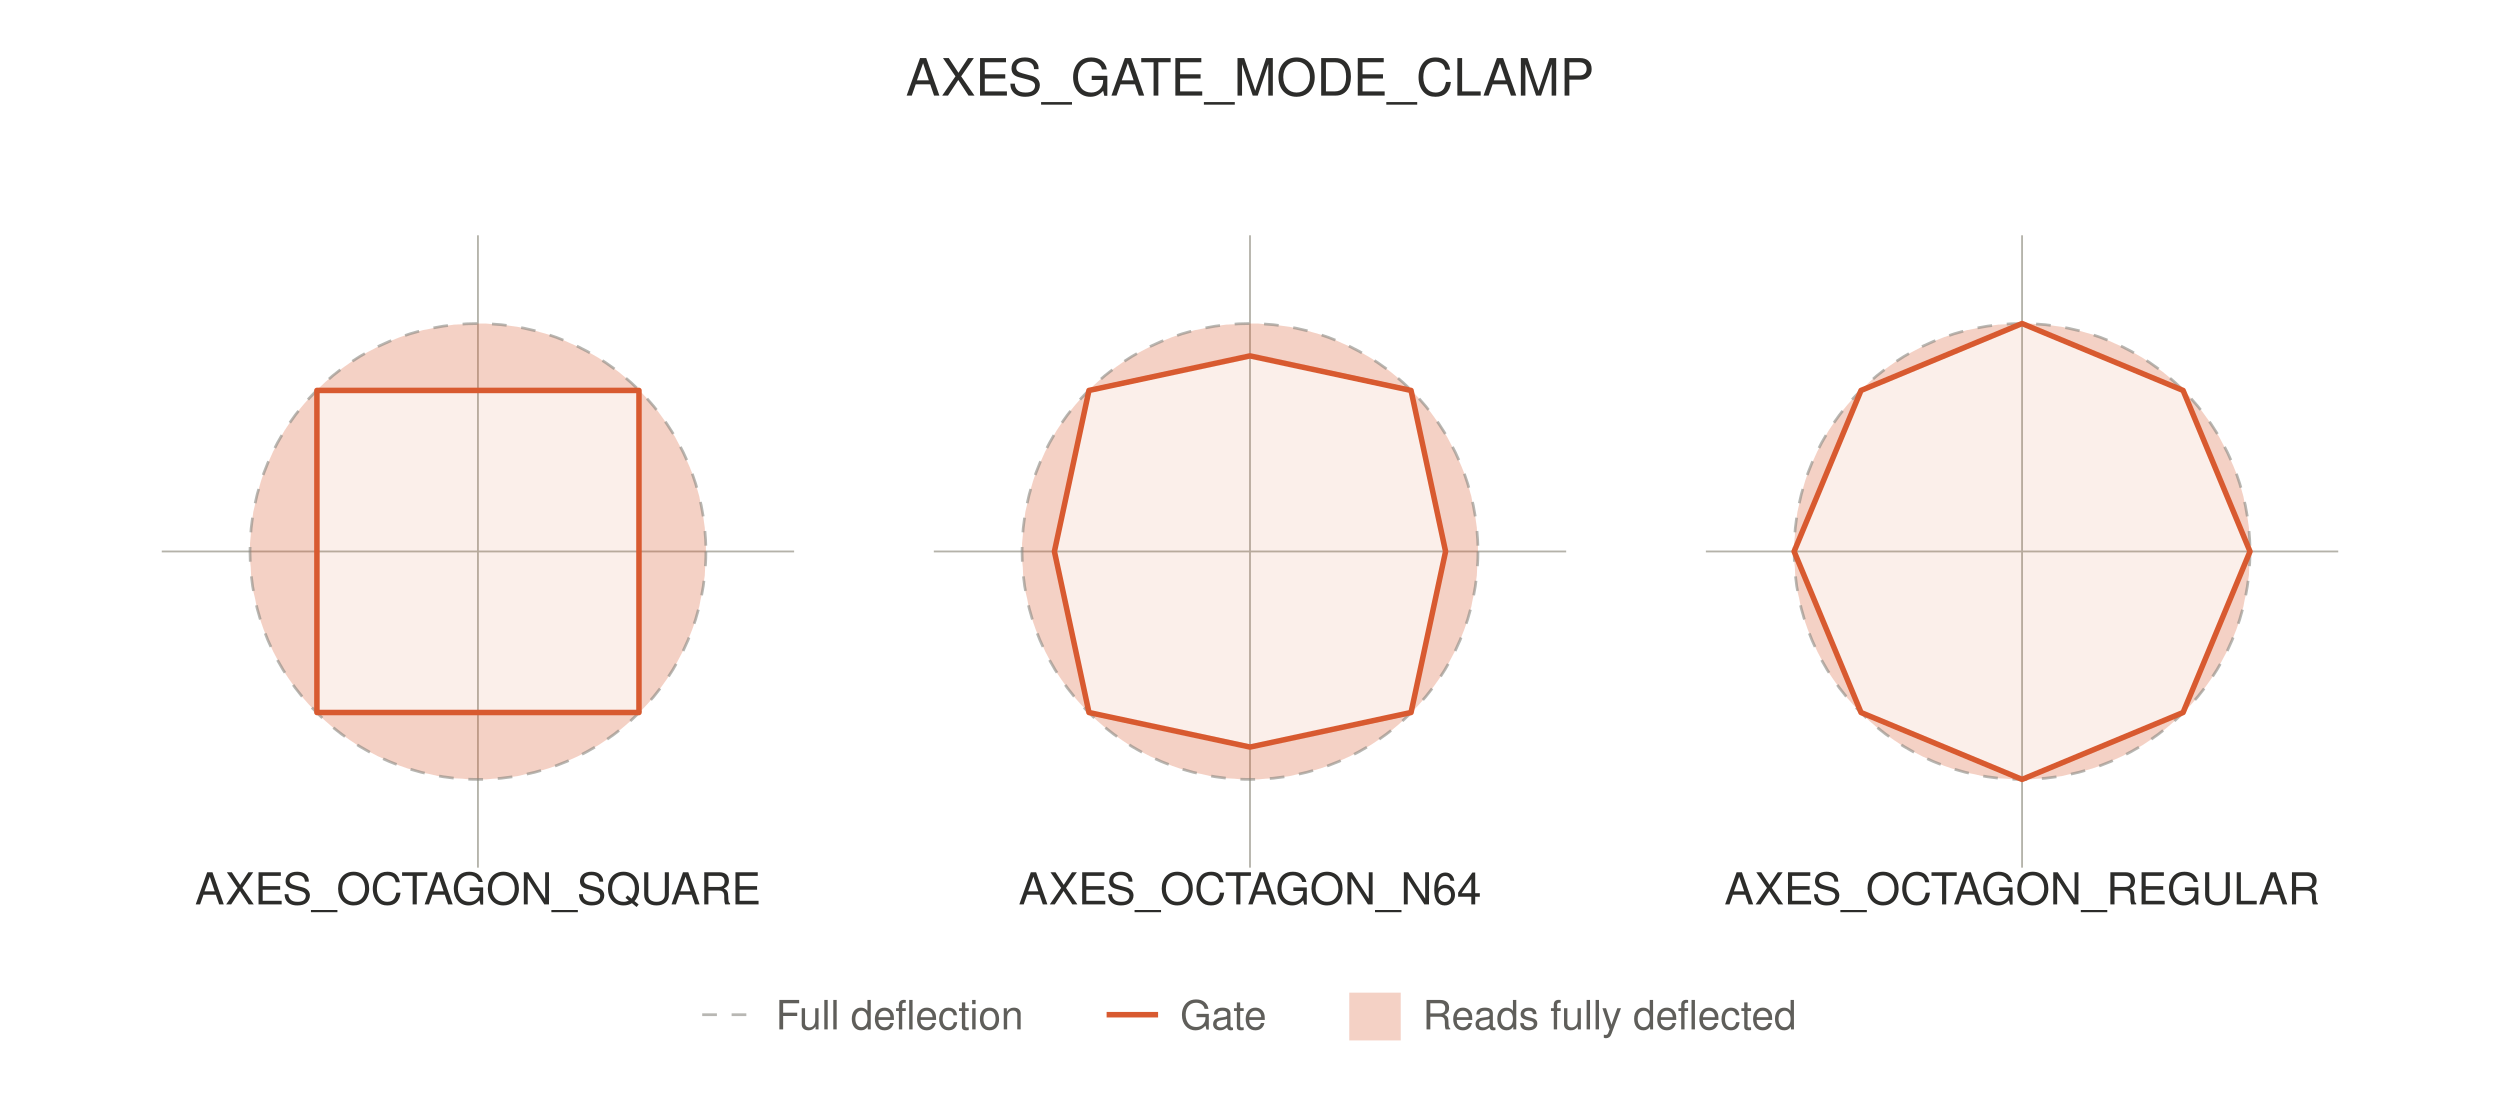
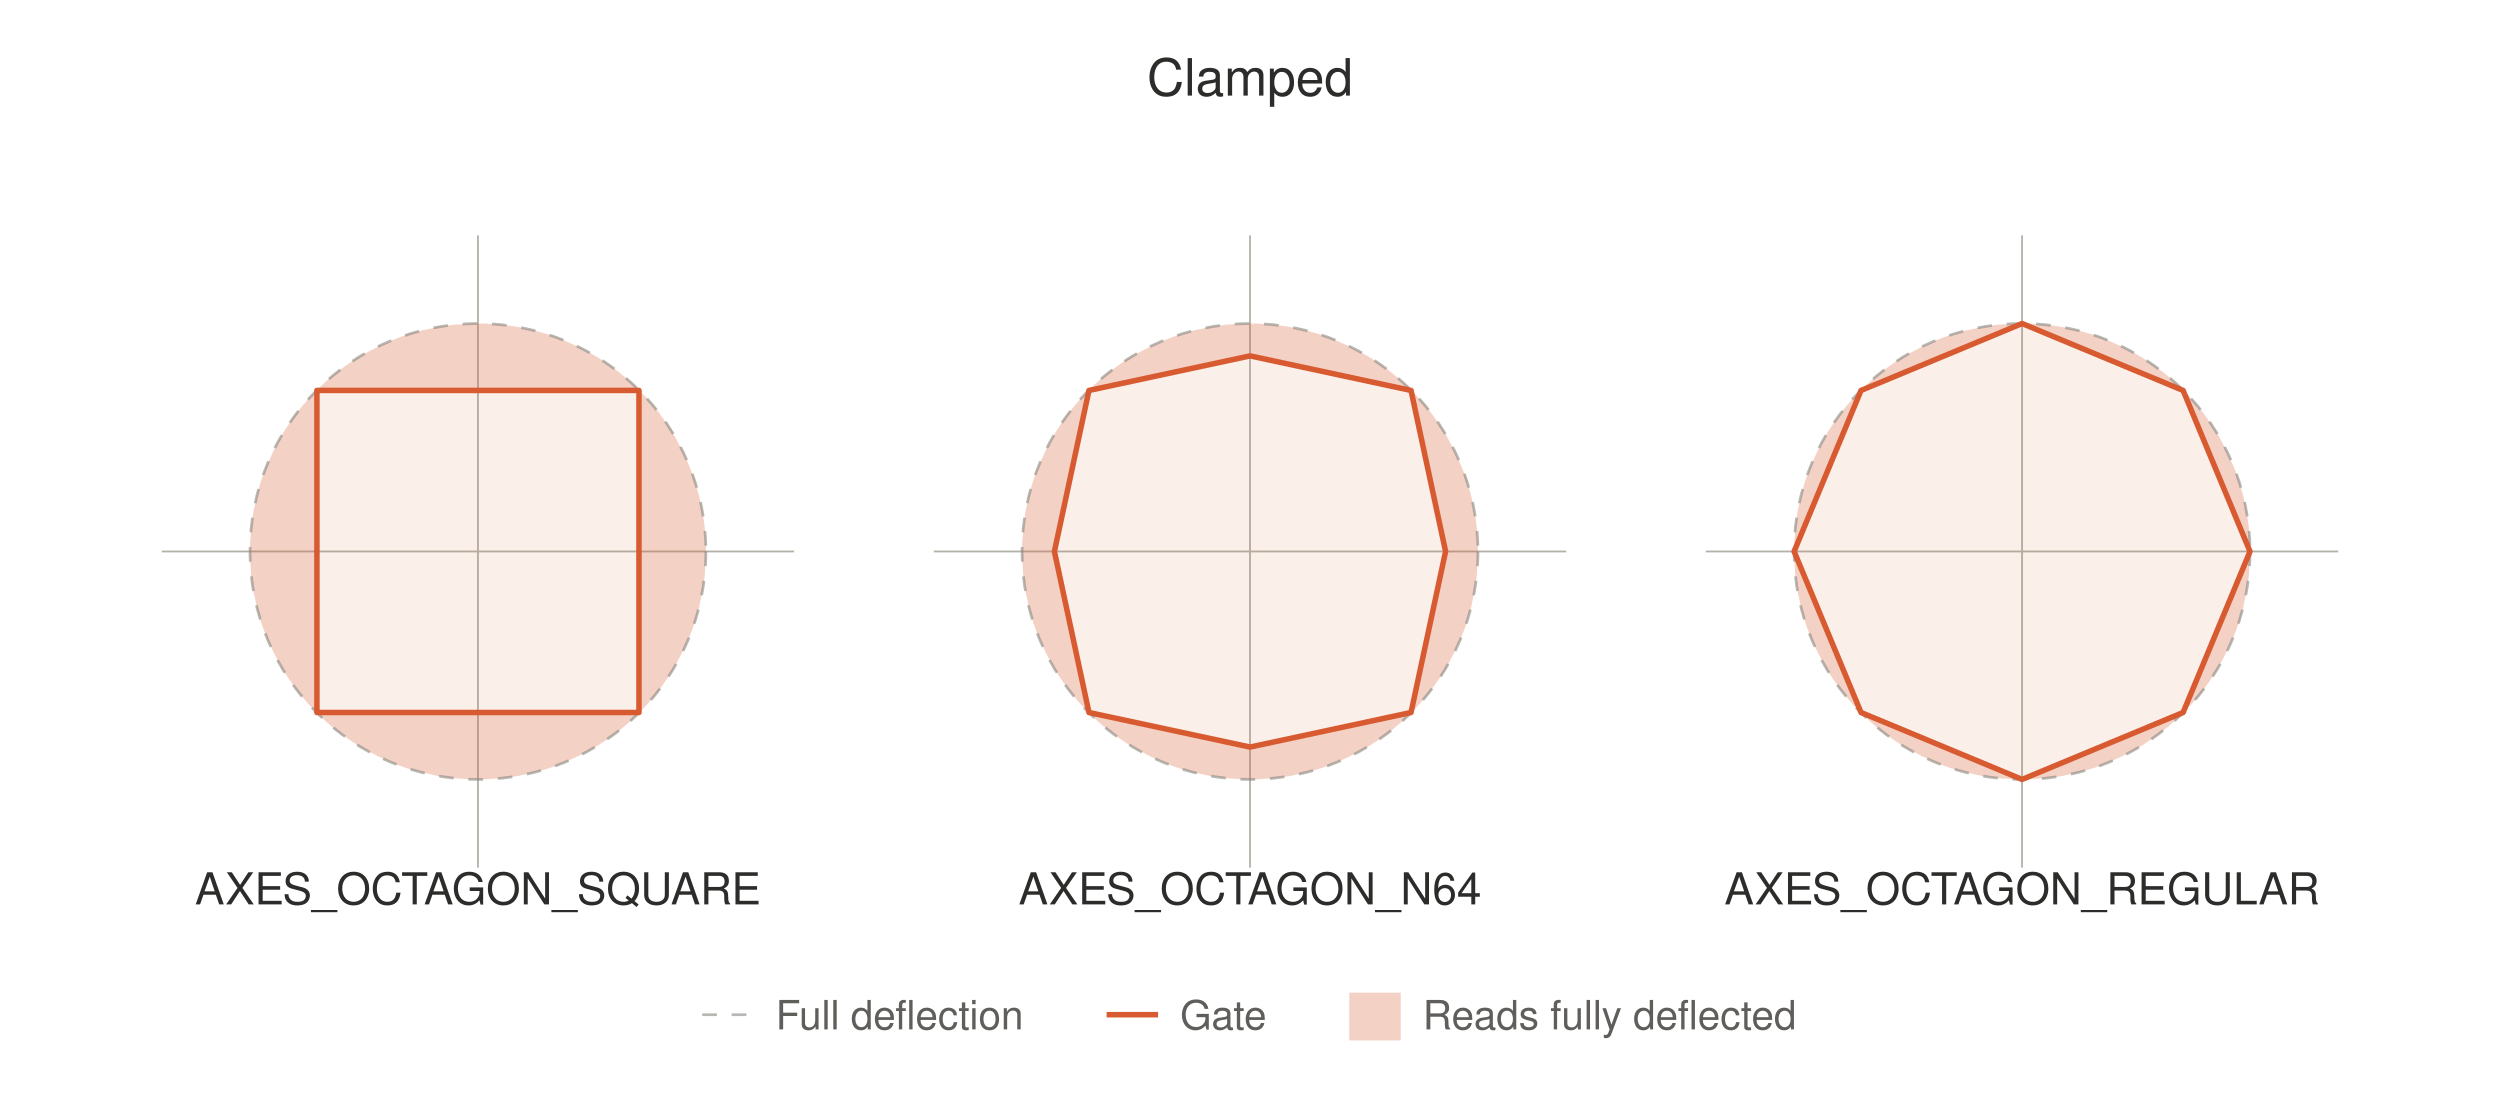
<svg xmlns="http://www.w3.org/2000/svg" width="680" height="298" viewBox="0 0 680 298" role="img" aria-label="Clamped gates for the three octagon presets">
  <defs>
    <marker id="ah" viewBox="0 0 8 8" refX="7" refY="4" markerWidth="5" markerHeight="5" orient="auto">
      <path d="M0,0 L8,4 L0,8 z" fill="#1D9E75" />
    </marker>
  </defs>
  <style>
  text { font-family: -apple-system, BlinkMacSystemFont, "Segoe UI", Helvetica, Arial, sans-serif; }
  .title { font-size: 14px; font-weight: 500; fill: #2C2C2A; }
  .col   { font-size: 12px; font-weight: 500; fill: #2C2C2A; }
  .label { font-size: 11px; fill: #5F5E5A; }
  .axis  { stroke: #B4B2A9; stroke-width: 0.5; }
  .hair  { fill: none; stroke: #888780; stroke-width: 0.75; stroke-dasharray: 4 4; opacity: 0.6; }
  .gate  { fill: #D85A30; fill-opacity: 0.10; stroke: #D85A30; stroke-width: 1.5; stroke-linejoin: round; }
  .dead  { fill: #D85A30; fill-opacity: 0.28; stroke: none; }
  .arrow { stroke: #1D9E75; stroke-width: 1.3; fill: none; }
</style>
-   <text class="title" x="340" y="26" text-anchor="middle">AXES_GATE_MODE_CLAMP</text>
+   <text class="title" x="340" y="26" text-anchor="middle">Clamped</text>
  <line class="axis" x1="44.0" y1="150" x2="216.0" y2="150" />
  <line class="axis" x1="130" y1="64.0" x2="130" y2="236.0" />
  <path class="dead" fill-rule="evenodd" d="M192.0,150.0 L192.0,147.8 L191.8,145.7 L191.7,143.5 L191.4,141.4 L191.1,139.2 L190.6,137.1 L190.2,135.0 L189.6,132.9 L189.0,130.8 L188.3,128.8 L187.5,126.8 L186.6,124.8 L185.7,122.8 L184.7,120.9 L183.7,119.0 L182.6,117.1 L181.4,115.3 L180.2,113.6 L178.9,111.8 L177.5,110.1 L176.1,108.5 L174.6,106.9 L173.1,105.4 L171.5,103.9 L169.9,102.5 L168.2,101.1 L166.4,99.8 L164.7,98.6 L162.9,97.4 L161.0,96.3 L159.1,95.3 L157.2,94.3 L155.2,93.4 L153.2,92.5 L151.2,91.7 L149.2,91.0 L147.1,90.4 L145.0,89.8 L142.9,89.4 L140.8,88.9 L138.6,88.6 L136.5,88.3 L134.3,88.2 L132.2,88.0 L130.0,88.0 L127.8,88.0 L125.7,88.2 L123.5,88.3 L121.4,88.6 L119.2,88.9 L117.1,89.4 L115.0,89.8 L112.9,90.4 L110.8,91.0 L108.8,91.7 L106.8,92.5 L104.8,93.4 L102.8,94.3 L100.9,95.3 L99.0,96.3 L97.1,97.4 L95.3,98.6 L93.6,99.8 L91.8,101.1 L90.1,102.5 L88.5,103.9 L86.9,105.4 L85.4,106.9 L83.9,108.5 L82.5,110.1 L81.1,111.8 L79.8,113.6 L78.6,115.3 L77.4,117.1 L76.3,119.0 L75.3,120.9 L74.3,122.8 L73.4,124.8 L72.5,126.8 L71.7,128.8 L71.0,130.8 L70.4,132.9 L69.8,135.0 L69.4,137.1 L68.9,139.2 L68.6,141.4 L68.3,143.5 L68.2,145.7 L68.0,147.8 L68.0,150.0 L68.0,152.2 L68.2,154.3 L68.3,156.5 L68.6,158.6 L68.9,160.8 L69.4,162.9 L69.8,165.0 L70.4,167.1 L71.0,169.2 L71.7,171.2 L72.5,173.2 L73.4,175.2 L74.3,177.2 L75.3,179.1 L76.3,181.0 L77.4,182.9 L78.6,184.7 L79.8,186.4 L81.1,188.2 L82.5,189.9 L83.9,191.5 L85.4,193.1 L86.9,194.6 L88.5,196.1 L90.1,197.5 L91.8,198.9 L93.6,200.2 L95.3,201.4 L97.1,202.6 L99.0,203.7 L100.9,204.7 L102.8,205.7 L104.8,206.6 L106.8,207.5 L108.8,208.3 L110.8,209.0 L112.9,209.6 L115.0,210.2 L117.1,210.6 L119.2,211.1 L121.4,211.4 L123.5,211.7 L125.7,211.8 L127.8,212.0 L130.0,212.0 L132.2,212.0 L134.3,211.8 L136.5,211.7 L138.6,211.4 L140.8,211.1 L142.9,210.6 L145.0,210.2 L147.1,209.6 L149.2,209.0 L151.2,208.3 L153.2,207.5 L155.2,206.6 L157.2,205.7 L159.1,204.7 L161.0,203.7 L162.9,202.6 L164.7,201.4 L166.4,200.2 L168.2,198.9 L169.9,197.5 L171.5,196.1 L173.1,194.6 L174.6,193.1 L176.1,191.5 L177.5,189.9 L178.9,188.2 L180.2,186.4 L181.4,184.7 L182.6,182.9 L183.7,181.0 L184.7,179.1 L185.7,177.2 L186.6,175.2 L187.5,173.2 L188.3,171.2 L189.0,169.2 L189.6,167.1 L190.2,165.0 L190.6,162.9 L191.1,160.8 L191.4,158.6 L191.7,156.5 L191.8,154.3 L192.0,152.2 Z M173.8,150.0 L173.8,106.2 L130.0,106.2 L86.2,106.2 L86.2,150.0 L86.2,193.8 L130.0,193.8 L173.8,193.8 Z" />
  <circle class="hair" cx="130" cy="150" r="62" />
  <polygon class="gate" points="173.8,150.0 173.8,106.2 130.0,106.2 86.2,106.2 86.2,150.0 86.2,193.8 130.0,193.8 173.8,193.8" />
  <text class="col" x="130" y="246" text-anchor="middle">AXES_OCTAGON_SQUARE</text>
  <line class="axis" x1="254.0" y1="150" x2="426.0" y2="150" />
  <line class="axis" x1="340" y1="64.0" x2="340" y2="236.0" />
  <path class="dead" fill-rule="evenodd" d="M402.0,150.0 L402.0,147.8 L401.8,145.7 L401.7,143.5 L401.4,141.4 L401.1,139.2 L400.6,137.1 L400.2,135.0 L399.6,132.9 L399.0,130.8 L398.3,128.8 L397.5,126.8 L396.6,124.8 L395.7,122.8 L394.7,120.9 L393.7,119.0 L392.6,117.1 L391.4,115.3 L390.2,113.6 L388.9,111.8 L387.5,110.1 L386.1,108.5 L384.6,106.9 L383.1,105.4 L381.5,103.9 L379.9,102.5 L378.2,101.1 L376.4,99.8 L374.7,98.6 L372.9,97.4 L371.0,96.3 L369.1,95.3 L367.2,94.3 L365.2,93.4 L363.2,92.5 L361.2,91.7 L359.2,91.0 L357.1,90.4 L355.0,89.8 L352.9,89.4 L350.8,88.9 L348.6,88.6 L346.5,88.3 L344.3,88.2 L342.2,88.0 L340.0,88.0 L337.8,88.0 L335.7,88.2 L333.5,88.3 L331.4,88.6 L329.2,88.9 L327.1,89.4 L325.0,89.8 L322.9,90.4 L320.8,91.0 L318.8,91.7 L316.8,92.5 L314.8,93.4 L312.8,94.3 L310.9,95.3 L309.0,96.3 L307.1,97.4 L305.3,98.6 L303.6,99.8 L301.8,101.1 L300.1,102.5 L298.5,103.9 L296.9,105.4 L295.4,106.9 L293.9,108.5 L292.5,110.1 L291.1,111.8 L289.8,113.6 L288.6,115.3 L287.4,117.1 L286.3,119.0 L285.3,120.9 L284.3,122.8 L283.4,124.8 L282.5,126.8 L281.7,128.8 L281.0,130.8 L280.4,132.9 L279.8,135.0 L279.4,137.1 L278.9,139.2 L278.6,141.4 L278.3,143.5 L278.2,145.7 L278.0,147.8 L278.0,150.0 L278.0,152.2 L278.2,154.3 L278.3,156.5 L278.6,158.6 L278.9,160.8 L279.4,162.9 L279.8,165.0 L280.4,167.1 L281.0,169.2 L281.7,171.2 L282.5,173.2 L283.4,175.2 L284.3,177.2 L285.3,179.1 L286.3,181.0 L287.4,182.9 L288.6,184.7 L289.8,186.4 L291.1,188.2 L292.5,189.9 L293.9,191.5 L295.4,193.1 L296.9,194.6 L298.5,196.1 L300.1,197.5 L301.8,198.9 L303.6,200.2 L305.3,201.4 L307.1,202.6 L309.0,203.7 L310.9,204.7 L312.8,205.7 L314.8,206.6 L316.8,207.5 L318.8,208.3 L320.8,209.0 L322.9,209.6 L325.0,210.2 L327.1,210.6 L329.2,211.1 L331.4,211.4 L333.5,211.7 L335.7,211.8 L337.8,212.0 L340.0,212.0 L342.2,212.0 L344.3,211.8 L346.5,211.7 L348.6,211.4 L350.8,211.1 L352.9,210.6 L355.0,210.2 L357.1,209.6 L359.2,209.0 L361.2,208.3 L363.2,207.5 L365.2,206.6 L367.2,205.7 L369.1,204.7 L371.0,203.7 L372.9,202.6 L374.7,201.4 L376.4,200.2 L378.2,198.9 L379.9,197.5 L381.5,196.1 L383.1,194.6 L384.6,193.1 L386.1,191.5 L387.5,189.9 L388.9,188.2 L390.2,186.4 L391.4,184.7 L392.6,182.9 L393.7,181.0 L394.7,179.1 L395.7,177.2 L396.6,175.2 L397.5,173.2 L398.3,171.2 L399.0,169.2 L399.6,167.1 L400.2,165.0 L400.6,162.9 L401.1,160.8 L401.4,158.6 L401.7,156.5 L401.8,154.3 L402.0,152.2 Z M393.2,150.0 L383.8,106.2 L340.0,96.8 L296.2,106.2 L286.8,150.0 L296.2,193.8 L340.0,203.2 L383.8,193.8 Z" />
  <circle class="hair" cx="340" cy="150" r="62" />
  <polygon class="gate" points="393.2,150.0 383.8,106.2 340.0,96.8 296.2,106.2 286.8,150.0 296.2,193.8 340.0,203.2 383.8,193.8" />
  <text class="col" x="340" y="246" text-anchor="middle">AXES_OCTAGON_N64</text>
  <line class="axis" x1="464.0" y1="150" x2="636.0" y2="150" />
  <line class="axis" x1="550" y1="64.0" x2="550" y2="236.0" />
  <path class="dead" fill-rule="evenodd" d="M612.0,150.0 L612.0,147.8 L611.8,145.7 L611.7,143.5 L611.4,141.4 L611.1,139.2 L610.6,137.1 L610.2,135.0 L609.6,132.9 L609.0,130.8 L608.3,128.8 L607.5,126.8 L606.6,124.8 L605.7,122.8 L604.7,120.9 L603.7,119.0 L602.6,117.1 L601.4,115.3 L600.2,113.6 L598.9,111.8 L597.5,110.1 L596.1,108.5 L594.6,106.9 L593.1,105.4 L591.5,103.9 L589.9,102.5 L588.2,101.1 L586.4,99.8 L584.7,98.6 L582.9,97.4 L581.0,96.3 L579.1,95.3 L577.2,94.3 L575.2,93.4 L573.2,92.5 L571.2,91.7 L569.2,91.0 L567.1,90.4 L565.0,89.8 L562.9,89.4 L560.8,88.9 L558.6,88.6 L556.5,88.3 L554.3,88.2 L552.2,88.0 L550.0,88.0 L547.8,88.0 L545.7,88.2 L543.5,88.3 L541.4,88.6 L539.2,88.9 L537.1,89.4 L535.0,89.8 L532.9,90.4 L530.8,91.0 L528.8,91.7 L526.8,92.5 L524.8,93.4 L522.8,94.3 L520.9,95.3 L519.0,96.3 L517.1,97.4 L515.3,98.6 L513.6,99.8 L511.8,101.1 L510.1,102.5 L508.5,103.9 L506.9,105.4 L505.4,106.9 L503.9,108.5 L502.5,110.1 L501.1,111.8 L499.8,113.6 L498.6,115.3 L497.4,117.1 L496.3,119.0 L495.3,120.9 L494.3,122.8 L493.4,124.8 L492.5,126.8 L491.7,128.8 L491.0,130.8 L490.4,132.9 L489.8,135.0 L489.4,137.1 L488.9,139.2 L488.6,141.4 L488.3,143.5 L488.2,145.7 L488.0,147.8 L488.0,150.0 L488.0,152.2 L488.2,154.3 L488.3,156.5 L488.6,158.6 L488.9,160.8 L489.4,162.9 L489.8,165.0 L490.4,167.1 L491.0,169.2 L491.7,171.2 L492.5,173.2 L493.4,175.2 L494.3,177.2 L495.3,179.1 L496.3,181.0 L497.4,182.9 L498.6,184.7 L499.8,186.4 L501.1,188.2 L502.5,189.9 L503.9,191.5 L505.4,193.1 L506.9,194.6 L508.5,196.1 L510.1,197.5 L511.8,198.9 L513.6,200.2 L515.3,201.4 L517.1,202.6 L519.0,203.7 L520.9,204.7 L522.8,205.7 L524.8,206.6 L526.8,207.5 L528.8,208.3 L530.8,209.0 L532.9,209.6 L535.0,210.2 L537.1,210.6 L539.2,211.1 L541.4,211.4 L543.5,211.7 L545.7,211.8 L547.8,212.0 L550.0,212.0 L552.2,212.0 L554.3,211.8 L556.5,211.7 L558.6,211.4 L560.8,211.1 L562.9,210.6 L565.0,210.2 L567.1,209.6 L569.2,209.0 L571.2,208.3 L573.2,207.5 L575.2,206.6 L577.2,205.7 L579.1,204.7 L581.0,203.7 L582.9,202.6 L584.7,201.4 L586.4,200.2 L588.2,198.9 L589.9,197.5 L591.5,196.1 L593.1,194.6 L594.6,193.1 L596.1,191.5 L597.5,189.9 L598.9,188.2 L600.2,186.4 L601.4,184.7 L602.6,182.9 L603.7,181.0 L604.7,179.1 L605.7,177.2 L606.6,175.2 L607.5,173.2 L608.3,171.2 L609.0,169.2 L609.6,167.1 L610.2,165.0 L610.6,162.9 L611.1,160.8 L611.4,158.6 L611.7,156.5 L611.8,154.3 L612.0,152.2 Z M612.0,150.0 L593.8,106.2 L550.0,88.0 L506.2,106.2 L488.0,150.0 L506.2,193.8 L550.0,212.0 L593.8,193.8 Z" />
  <circle class="hair" cx="550" cy="150" r="62" />
  <polygon class="gate" points="612.0,150.0 593.8,106.2 550.0,88.0 506.2,106.2 488.0,150.0 506.2,193.8 550.0,212.0 593.8,193.8" />
  <text class="col" x="550" y="246" text-anchor="middle">AXES_OCTAGON_REGULAR</text>
  <line class="hair" x1="191.0" y1="276" x2="205.0" y2="276" />
  <text class="label" x="211.0" y="280">Full deflection</text>
  <line class="gate" x1="301.0" y1="276" x2="315.0" y2="276" />
  <text class="label" x="321.0" y="280">Gate</text>
  <rect class="dead" x="367.0" y="270" width="14" height="13" />
  <text class="label" x="387.0" y="280">Reads fully deflected</text>
</svg>
